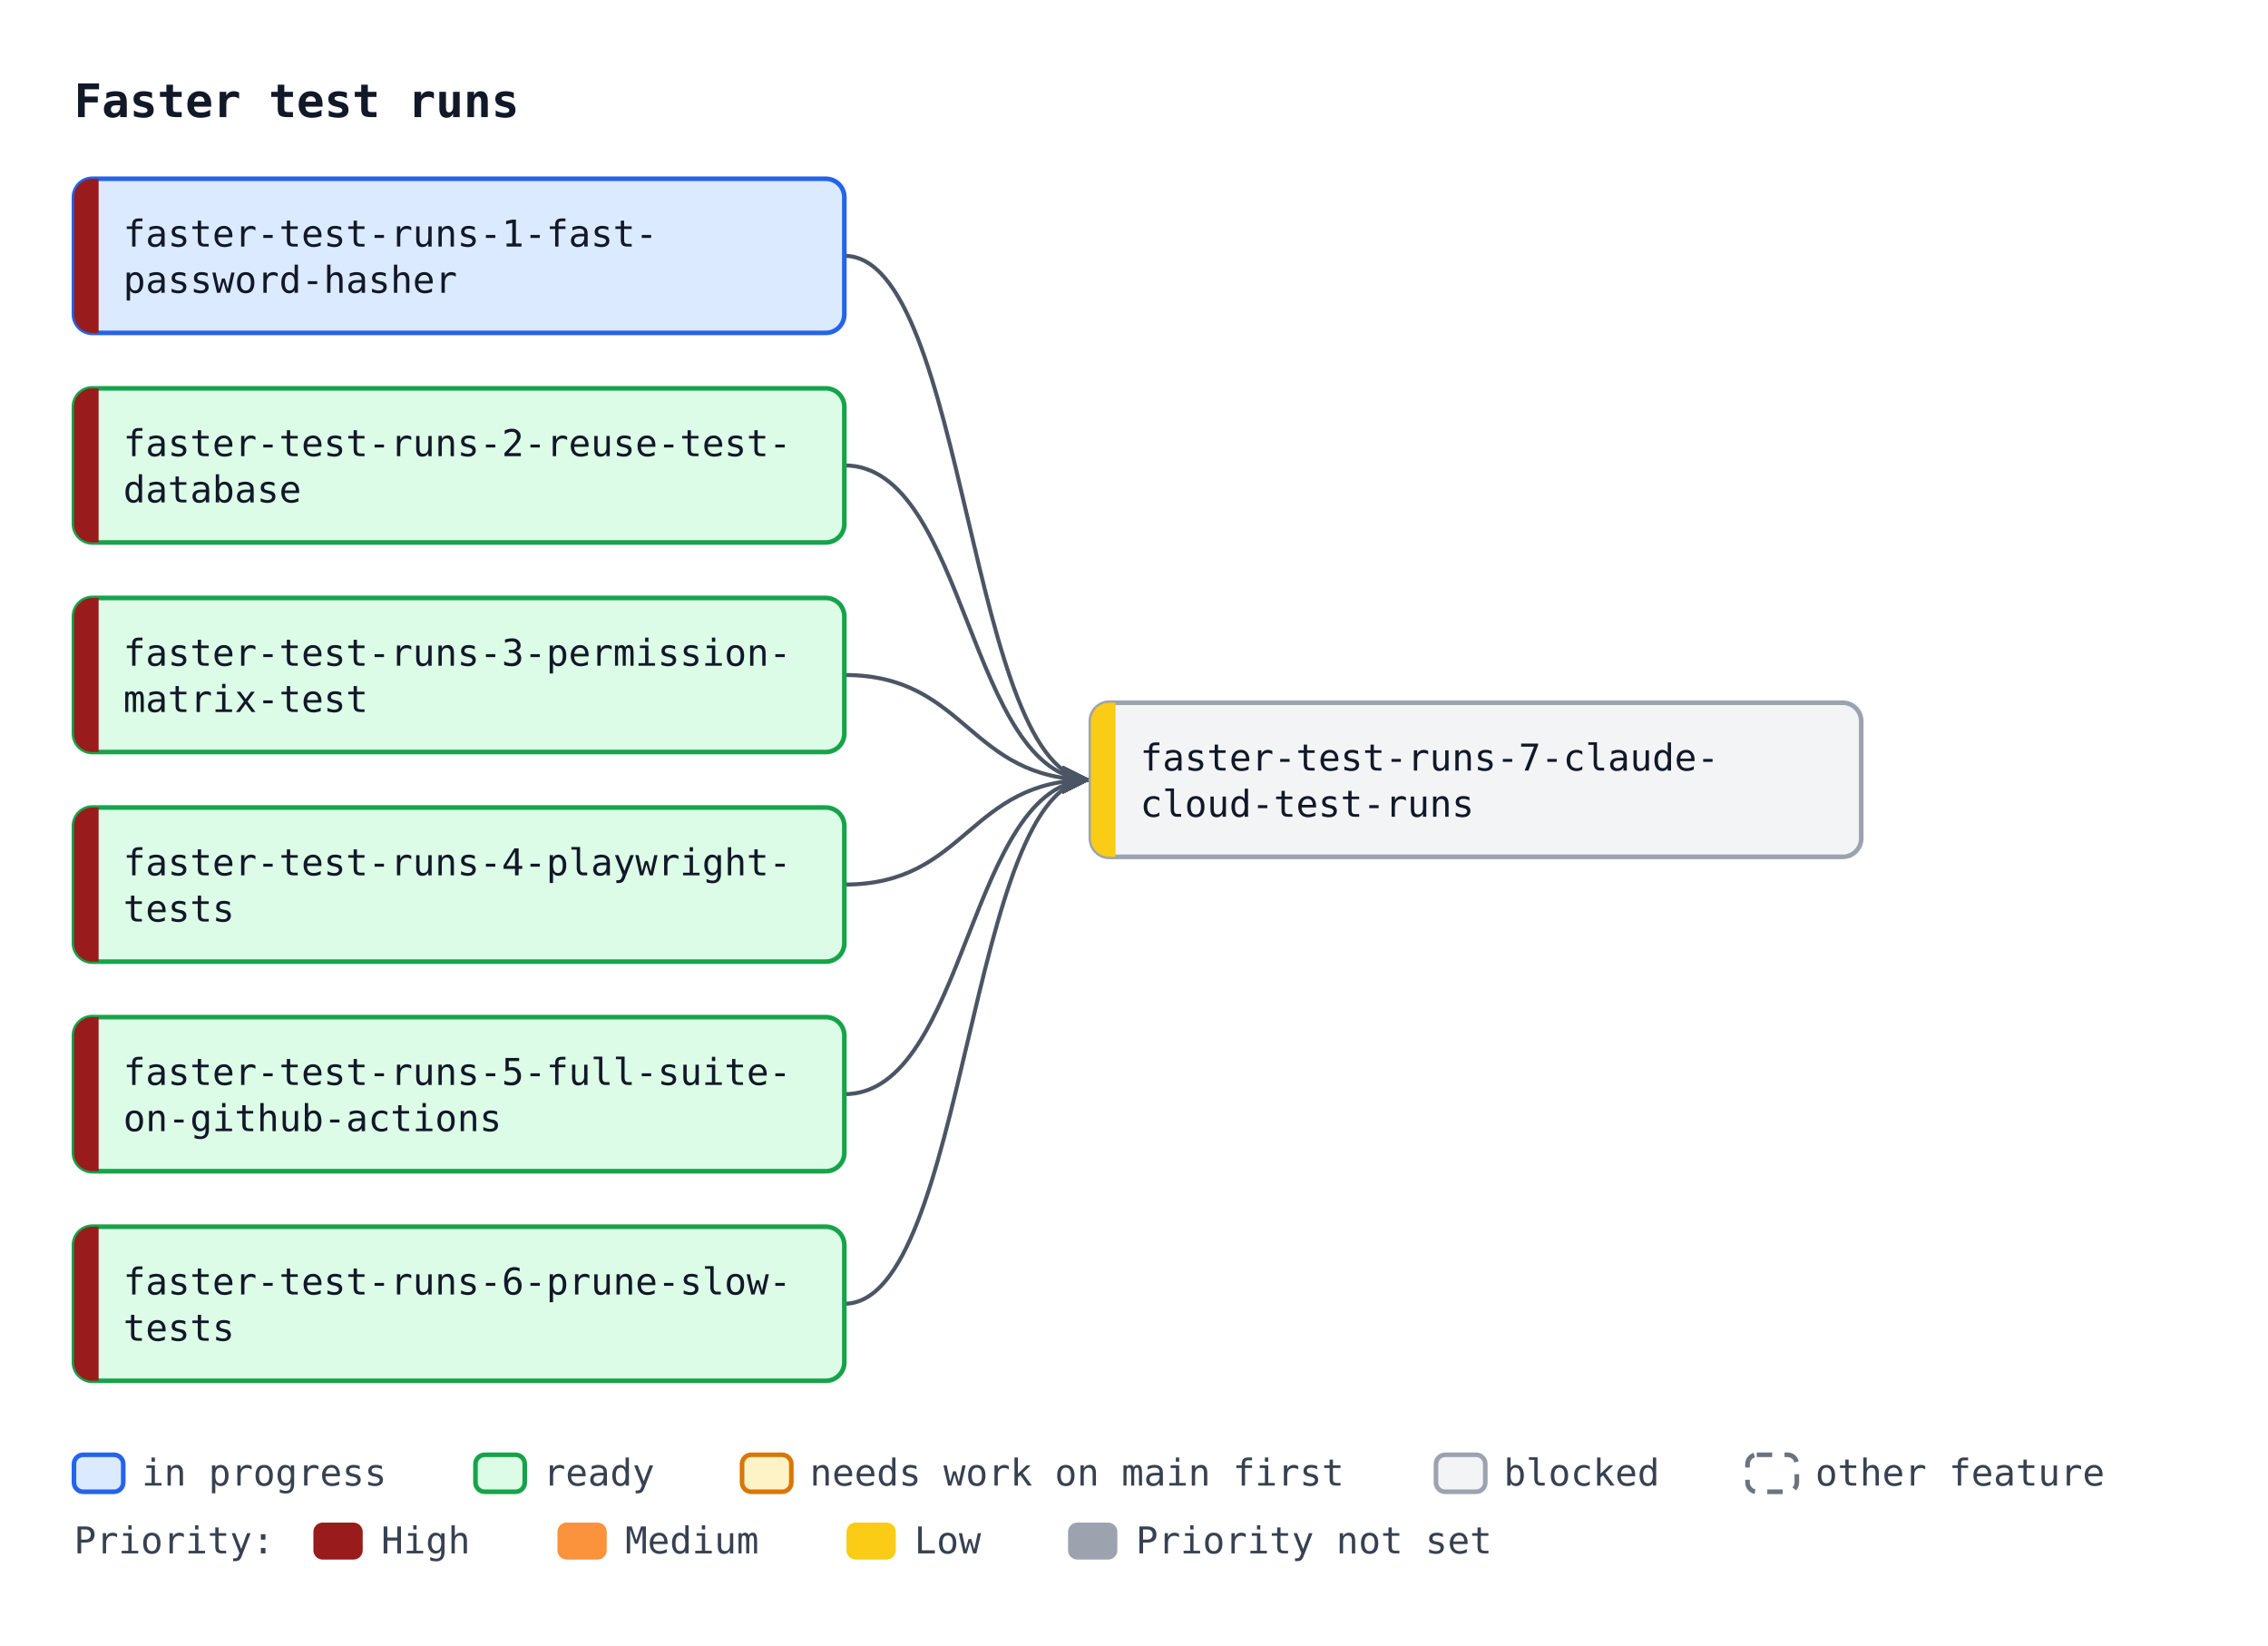
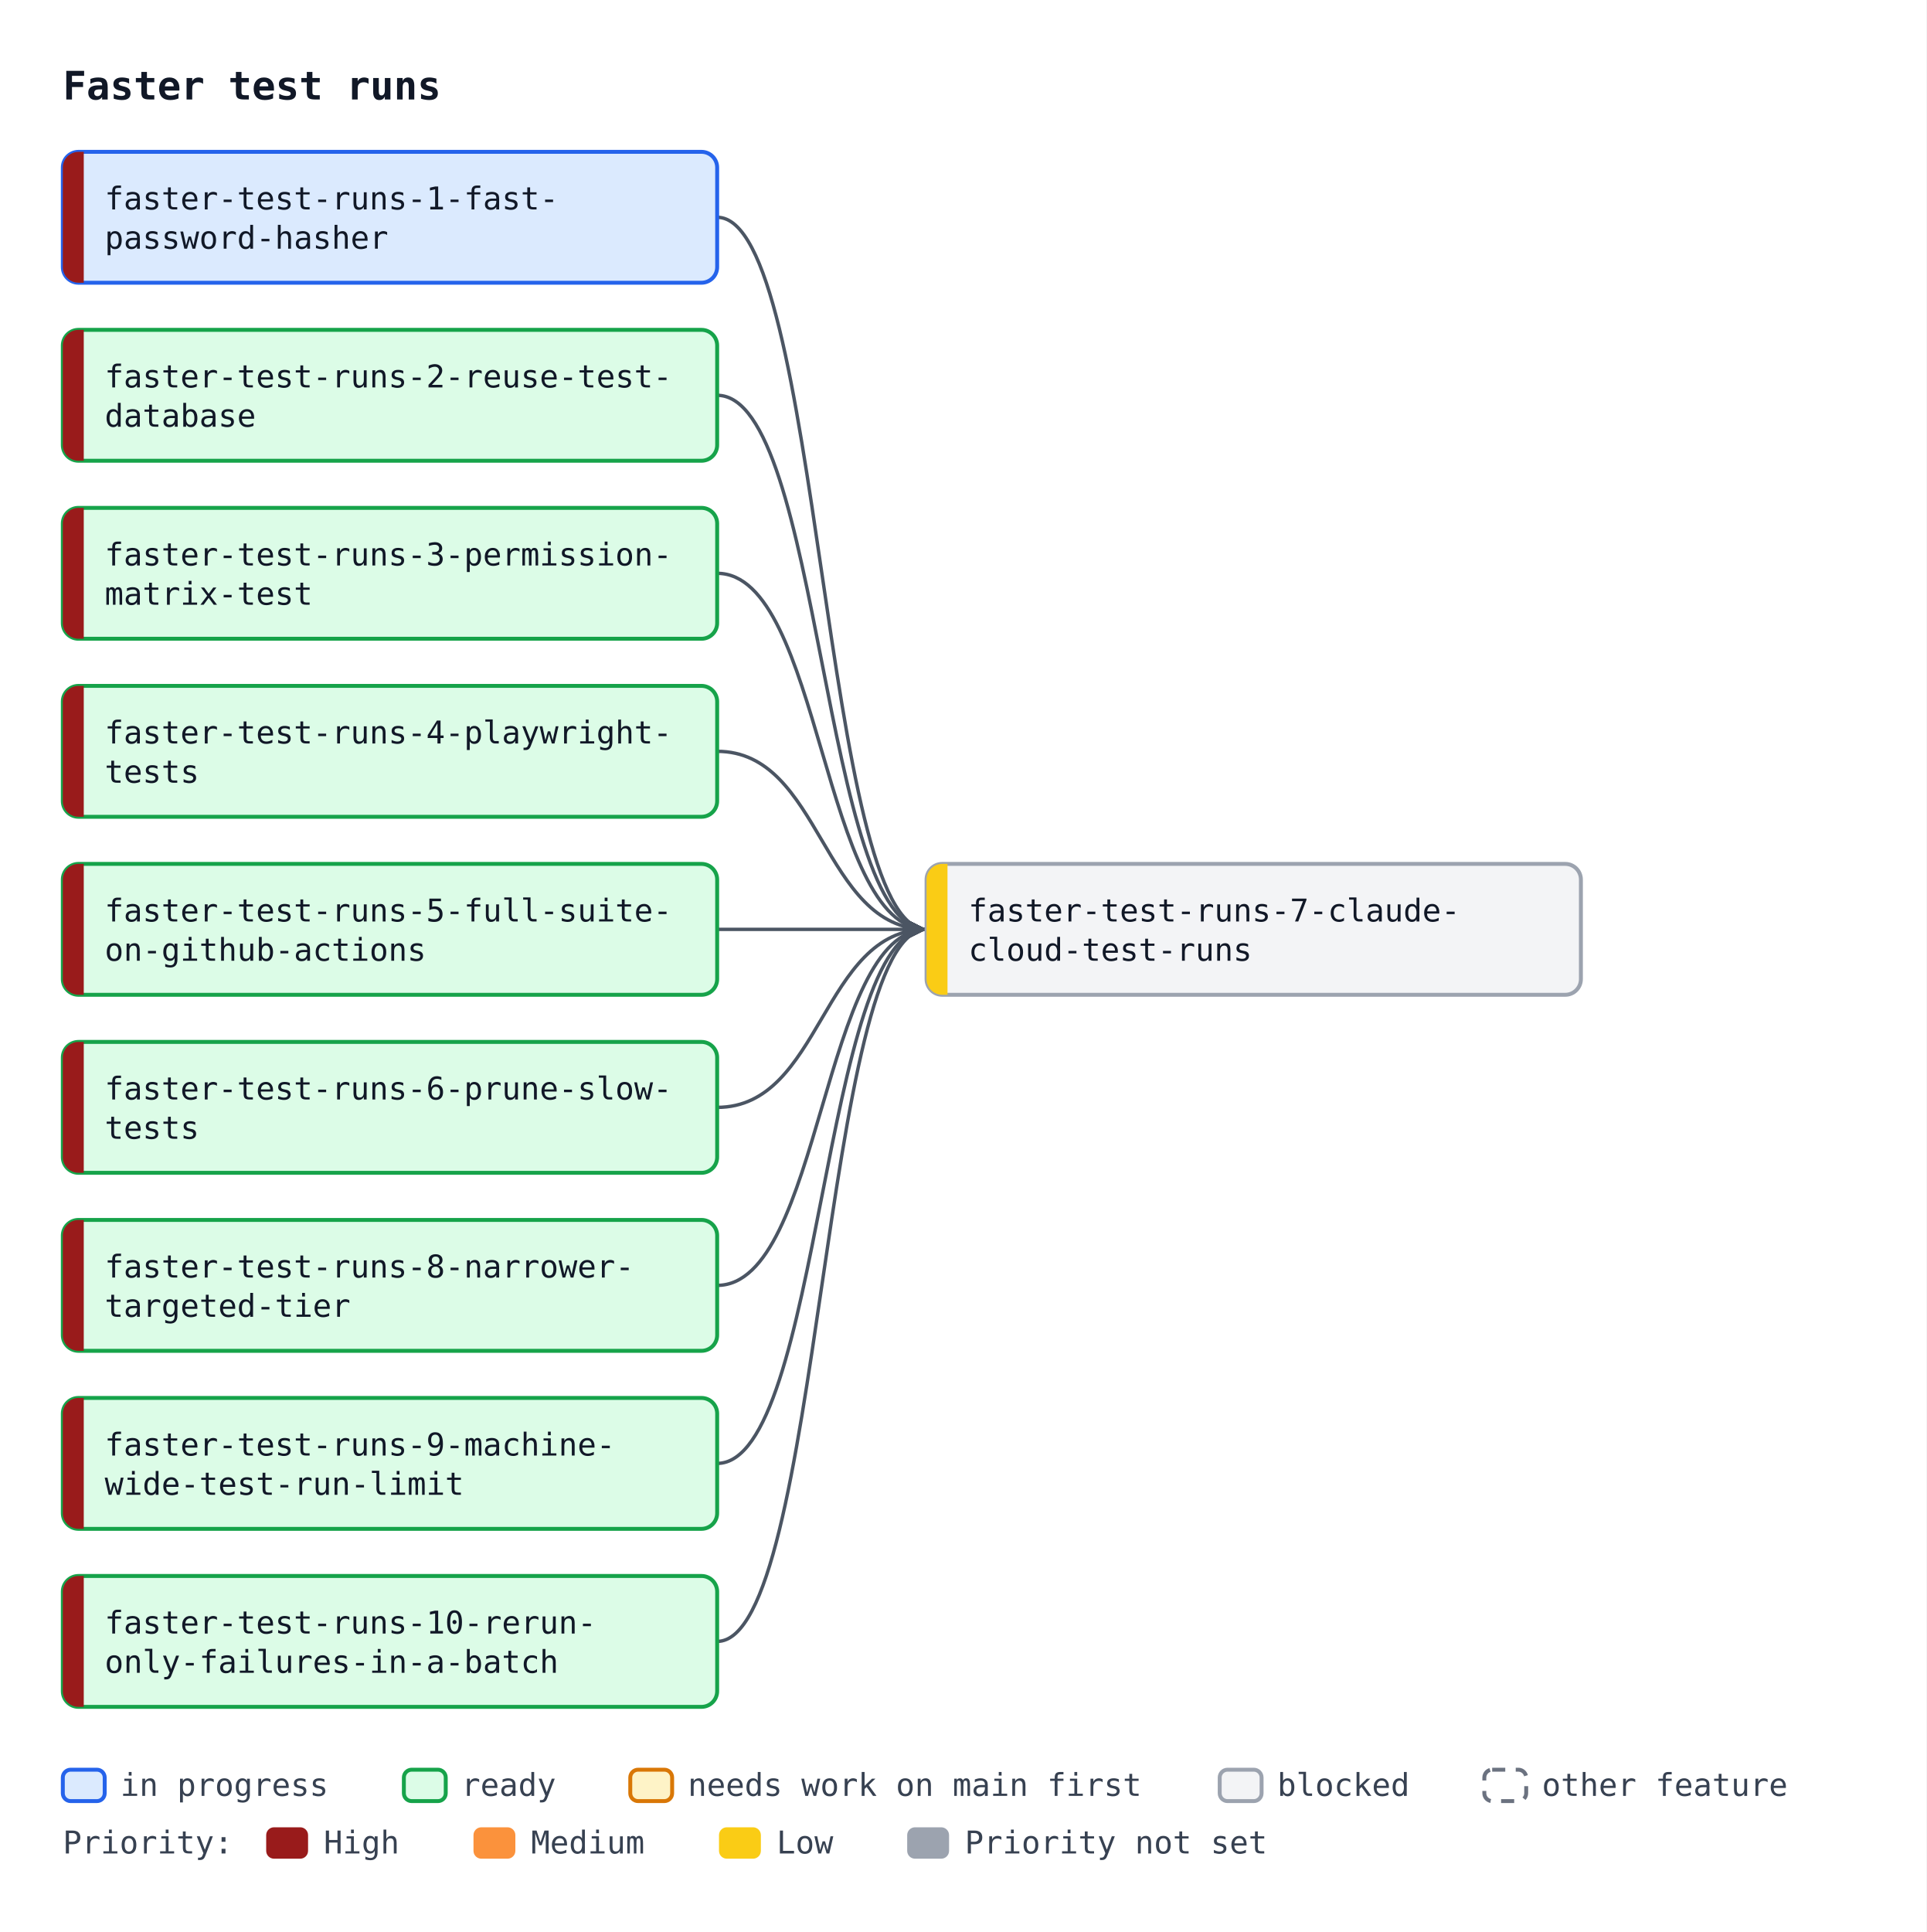
- <svg xmlns="http://www.w3.org/2000/svg" width="736" height="534" viewBox="0 0 736 534" font-family="ui-monospace, SFMono-Regular, Menlo, Consolas, monospace" font-size="12">
+ <svg xmlns="http://www.w3.org/2000/svg" width="736" height="738" viewBox="0 0 736 738" font-family="ui-monospace, SFMono-Regular, Menlo, Consolas, monospace" font-size="12">
  <defs>
    <marker id="arrow" viewBox="0 0 10 10" refX="10" refY="5" markerWidth="7" markerHeight="7" orient="auto-start-reverse">
      <path d="M0,0 L10,5 L0,10 z" fill="#4b5563" />
    </marker>
  </defs>
-   <rect width="736" height="534" fill="#ffffff" />
+   <rect width="736" height="738" fill="#ffffff" />
  <text x="24" y="38" font-size="15" font-weight="bold" fill="#111827">Faster test runs</text>
-   <path d="M274.0,83.0 C314.0,83.0 314.0,253.0 354.0,253.0" fill="none" stroke="#4b5563" stroke-width="1.3" marker-end="url(#arrow)" />
-   <path d="M274.0,151.0 C314.0,151.0 314.0,253.0 354.0,253.0" fill="none" stroke="#4b5563" stroke-width="1.3" marker-end="url(#arrow)" />
-   <path d="M274.0,219.0 C314.0,219.0 314.0,253.0 354.0,253.0" fill="none" stroke="#4b5563" stroke-width="1.3" marker-end="url(#arrow)" />
-   <path d="M274.0,287.0 C314.0,287.0 314.0,253.0 354.0,253.0" fill="none" stroke="#4b5563" stroke-width="1.3" marker-end="url(#arrow)" />
-   <path d="M274.0,355.0 C314.0,355.0 314.0,253.0 354.0,253.0" fill="none" stroke="#4b5563" stroke-width="1.3" marker-end="url(#arrow)" />
-   <path d="M274.0,423.0 C314.0,423.0 314.0,253.0 354.0,253.0" fill="none" stroke="#4b5563" stroke-width="1.3" marker-end="url(#arrow)" />
+   <path d="M274.0,83.0 C314.0,83.0 314.0,355.0 354.0,355.0" fill="none" stroke="#4b5563" stroke-width="1.3" marker-end="url(#arrow)" />
+   <path d="M274.0,151.0 C314.0,151.0 314.0,355.0 354.0,355.0" fill="none" stroke="#4b5563" stroke-width="1.3" marker-end="url(#arrow)" />
+   <path d="M274.0,219.0 C314.0,219.0 314.0,355.0 354.0,355.0" fill="none" stroke="#4b5563" stroke-width="1.3" marker-end="url(#arrow)" />
+   <path d="M274.0,287.0 C314.0,287.0 314.0,355.0 354.0,355.0" fill="none" stroke="#4b5563" stroke-width="1.3" marker-end="url(#arrow)" />
+   <path d="M274.0,355.0 C314.0,355.0 314.0,355.0 354.0,355.0" fill="none" stroke="#4b5563" stroke-width="1.3" marker-end="url(#arrow)" />
+   <path d="M274.0,423.0 C314.0,423.0 314.0,355.0 354.0,355.0" fill="none" stroke="#4b5563" stroke-width="1.3" marker-end="url(#arrow)" />
+   <path d="M274.0,491.0 C314.0,491.0 314.0,355.0 354.0,355.0" fill="none" stroke="#4b5563" stroke-width="1.3" marker-end="url(#arrow)" />
+   <path d="M274.0,559.0 C314.0,559.0 314.0,355.0 354.0,355.0" fill="none" stroke="#4b5563" stroke-width="1.3" marker-end="url(#arrow)" />
+   <path d="M274.0,627.0 C314.0,627.0 314.0,355.0 354.0,355.0" fill="none" stroke="#4b5563" stroke-width="1.3" marker-end="url(#arrow)" />
  <rect x="24.0" y="58.0" width="250" height="50" rx="6" fill="#dbeafe" stroke="#2563eb" stroke-width="1.5" />
  <path d="M32.0,58.0 H30.0 A6,6 0 0 0 24.0,64.0 V102.0 A6,6 0 0 0 30.0,108.0 H32.0 Z" fill="#991b1b" />
  <text x="40.0" y="80.0" fill="#111827">faster-test-runs-1-fast-</text>
  <text x="40.0" y="95.0" fill="#111827">password-hasher</text>
  <rect x="24.0" y="126.0" width="250" height="50" rx="6" fill="#dcfce7" stroke="#16a34a" stroke-width="1.5" />
  <path d="M32.0,126.0 H30.0 A6,6 0 0 0 24.0,132.0 V170.0 A6,6 0 0 0 30.0,176.0 H32.0 Z" fill="#991b1b" />
  <text x="40.0" y="148.0" fill="#111827">faster-test-runs-2-reuse-test-</text>
  <text x="40.0" y="163.0" fill="#111827">database</text>
  <rect x="24.0" y="194.0" width="250" height="50" rx="6" fill="#dcfce7" stroke="#16a34a" stroke-width="1.5" />
  <path d="M32.0,194.0 H30.0 A6,6 0 0 0 24.0,200.0 V238.0 A6,6 0 0 0 30.0,244.0 H32.0 Z" fill="#991b1b" />
  <text x="40.0" y="216.0" fill="#111827">faster-test-runs-3-permission-</text>
  <text x="40.0" y="231.0" fill="#111827">matrix-test</text>
  <rect x="24.0" y="262.0" width="250" height="50" rx="6" fill="#dcfce7" stroke="#16a34a" stroke-width="1.5" />
  <path d="M32.0,262.0 H30.0 A6,6 0 0 0 24.0,268.0 V306.0 A6,6 0 0 0 30.0,312.0 H32.0 Z" fill="#991b1b" />
  <text x="40.0" y="284.0" fill="#111827">faster-test-runs-4-playwright-</text>
  <text x="40.0" y="299.0" fill="#111827">tests</text>
  <rect x="24.0" y="330.0" width="250" height="50" rx="6" fill="#dcfce7" stroke="#16a34a" stroke-width="1.5" />
  <path d="M32.0,330.0 H30.0 A6,6 0 0 0 24.0,336.0 V374.0 A6,6 0 0 0 30.0,380.0 H32.0 Z" fill="#991b1b" />
  <text x="40.0" y="352.0" fill="#111827">faster-test-runs-5-full-suite-</text>
  <text x="40.0" y="367.0" fill="#111827">on-github-actions</text>
  <rect x="24.0" y="398.0" width="250" height="50" rx="6" fill="#dcfce7" stroke="#16a34a" stroke-width="1.5" />
  <path d="M32.0,398.0 H30.0 A6,6 0 0 0 24.0,404.0 V442.0 A6,6 0 0 0 30.0,448.0 H32.0 Z" fill="#991b1b" />
  <text x="40.0" y="420.0" fill="#111827">faster-test-runs-6-prune-slow-</text>
  <text x="40.0" y="435.0" fill="#111827">tests</text>
-   <rect x="354.0" y="228.0" width="250" height="50" rx="6" fill="#f3f4f6" stroke="#9ca3af" stroke-width="1.5" />
-   <path d="M362.0,228.0 H360.0 A6,6 0 0 0 354.0,234.0 V272.0 A6,6 0 0 0 360.0,278.0 H362.0 Z" fill="#facc15" />
-   <text x="370.0" y="250.0" fill="#111827">faster-test-runs-7-claude-</text>
-   <text x="370.0" y="265.0" fill="#111827">cloud-test-runs</text>
-   <rect x="24.0" y="472" width="16" height="12" rx="3" fill="#dbeafe" stroke="#2563eb" stroke-width="1.5" />
-   <text x="46.0" y="482" fill="#374151">in progress</text>
-   <rect x="154.3" y="472" width="16" height="12" rx="3" fill="#dcfce7" stroke="#16a34a" stroke-width="1.5" />
-   <text x="176.3" y="482" fill="#374151">ready</text>
-   <rect x="240.8" y="472" width="16" height="12" rx="3" fill="#fef3c7" stroke="#d97706" stroke-width="1.5" />
-   <text x="262.8" y="482" fill="#374151">needs work on main first</text>
-   <rect x="466.0" y="472" width="16" height="12" rx="3" fill="#f3f4f6" stroke="#9ca3af" stroke-width="1.5" />
-   <text x="488.0" y="482" fill="#374151">blocked</text>
-   <rect x="567.1" y="472" width="16" height="12" rx="3" fill="#ffffff" stroke="#6b7280" stroke-width="1.5" stroke-dasharray="5 4" />
-   <text x="589.1" y="482" fill="#374151">other feature</text>
-   <text x="24" y="504" fill="#374151">Priority:</text>
-   <rect x="101.7" y="494" width="16" height="12" rx="3" fill="#991b1b" />
-   <text x="123.7" y="504" fill="#374151">High</text>
-   <rect x="180.9" y="494" width="16" height="12" rx="3" fill="#fb923c" />
-   <text x="202.9" y="504" fill="#374151">Medium</text>
-   <rect x="274.7" y="494" width="16" height="12" rx="3" fill="#facc15" />
-   <text x="296.7" y="504" fill="#374151">Low</text>
-   <rect x="346.6" y="494" width="16" height="12" rx="3" fill="#9ca3af" />
-   <text x="368.6" y="504" fill="#374151">Priority not set</text>
+   <rect x="354.0" y="330.0" width="250" height="50" rx="6" fill="#f3f4f6" stroke="#9ca3af" stroke-width="1.5" />
+   <path d="M362.0,330.0 H360.0 A6,6 0 0 0 354.0,336.0 V374.0 A6,6 0 0 0 360.0,380.0 H362.0 Z" fill="#facc15" />
+   <text x="370.0" y="352.0" fill="#111827">faster-test-runs-7-claude-</text>
+   <text x="370.0" y="367.0" fill="#111827">cloud-test-runs</text>
+   <rect x="24.0" y="466.0" width="250" height="50" rx="6" fill="#dcfce7" stroke="#16a34a" stroke-width="1.5" />
+   <path d="M32.0,466.0 H30.0 A6,6 0 0 0 24.0,472.0 V510.0 A6,6 0 0 0 30.0,516.0 H32.0 Z" fill="#991b1b" />
+   <text x="40.0" y="488.0" fill="#111827">faster-test-runs-8-narrower-</text>
+   <text x="40.0" y="503.0" fill="#111827">targeted-tier</text>
+   <rect x="24.0" y="534.0" width="250" height="50" rx="6" fill="#dcfce7" stroke="#16a34a" stroke-width="1.5" />
+   <path d="M32.0,534.0 H30.0 A6,6 0 0 0 24.0,540.0 V578.0 A6,6 0 0 0 30.0,584.0 H32.0 Z" fill="#991b1b" />
+   <text x="40.0" y="556.0" fill="#111827">faster-test-runs-9-machine-</text>
+   <text x="40.0" y="571.0" fill="#111827">wide-test-run-limit</text>
+   <rect x="24.0" y="602.0" width="250" height="50" rx="6" fill="#dcfce7" stroke="#16a34a" stroke-width="1.5" />
+   <path d="M32.0,602.0 H30.0 A6,6 0 0 0 24.0,608.0 V646.0 A6,6 0 0 0 30.0,652.0 H32.0 Z" fill="#991b1b" />
+   <text x="40.0" y="624.0" fill="#111827">faster-test-runs-10-rerun-</text>
+   <text x="40.0" y="639.0" fill="#111827">only-failures-in-a-batch</text>
+   <rect x="24.0" y="676" width="16" height="12" rx="3" fill="#dbeafe" stroke="#2563eb" stroke-width="1.5" />
+   <text x="46.0" y="686" fill="#374151">in progress</text>
+   <rect x="154.3" y="676" width="16" height="12" rx="3" fill="#dcfce7" stroke="#16a34a" stroke-width="1.5" />
+   <text x="176.3" y="686" fill="#374151">ready</text>
+   <rect x="240.8" y="676" width="16" height="12" rx="3" fill="#fef3c7" stroke="#d97706" stroke-width="1.5" />
+   <text x="262.8" y="686" fill="#374151">needs work on main first</text>
+   <rect x="466.0" y="676" width="16" height="12" rx="3" fill="#f3f4f6" stroke="#9ca3af" stroke-width="1.5" />
+   <text x="488.0" y="686" fill="#374151">blocked</text>
+   <rect x="567.1" y="676" width="16" height="12" rx="3" fill="#ffffff" stroke="#6b7280" stroke-width="1.5" stroke-dasharray="5 4" />
+   <text x="589.1" y="686" fill="#374151">other feature</text>
+   <text x="24" y="708" fill="#374151">Priority:</text>
+   <rect x="101.7" y="698" width="16" height="12" rx="3" fill="#991b1b" />
+   <text x="123.7" y="708" fill="#374151">High</text>
+   <rect x="180.9" y="698" width="16" height="12" rx="3" fill="#fb923c" />
+   <text x="202.9" y="708" fill="#374151">Medium</text>
+   <rect x="274.7" y="698" width="16" height="12" rx="3" fill="#facc15" />
+   <text x="296.7" y="708" fill="#374151">Low</text>
+   <rect x="346.6" y="698" width="16" height="12" rx="3" fill="#9ca3af" />
+   <text x="368.6" y="708" fill="#374151">Priority not set</text>
</svg>
